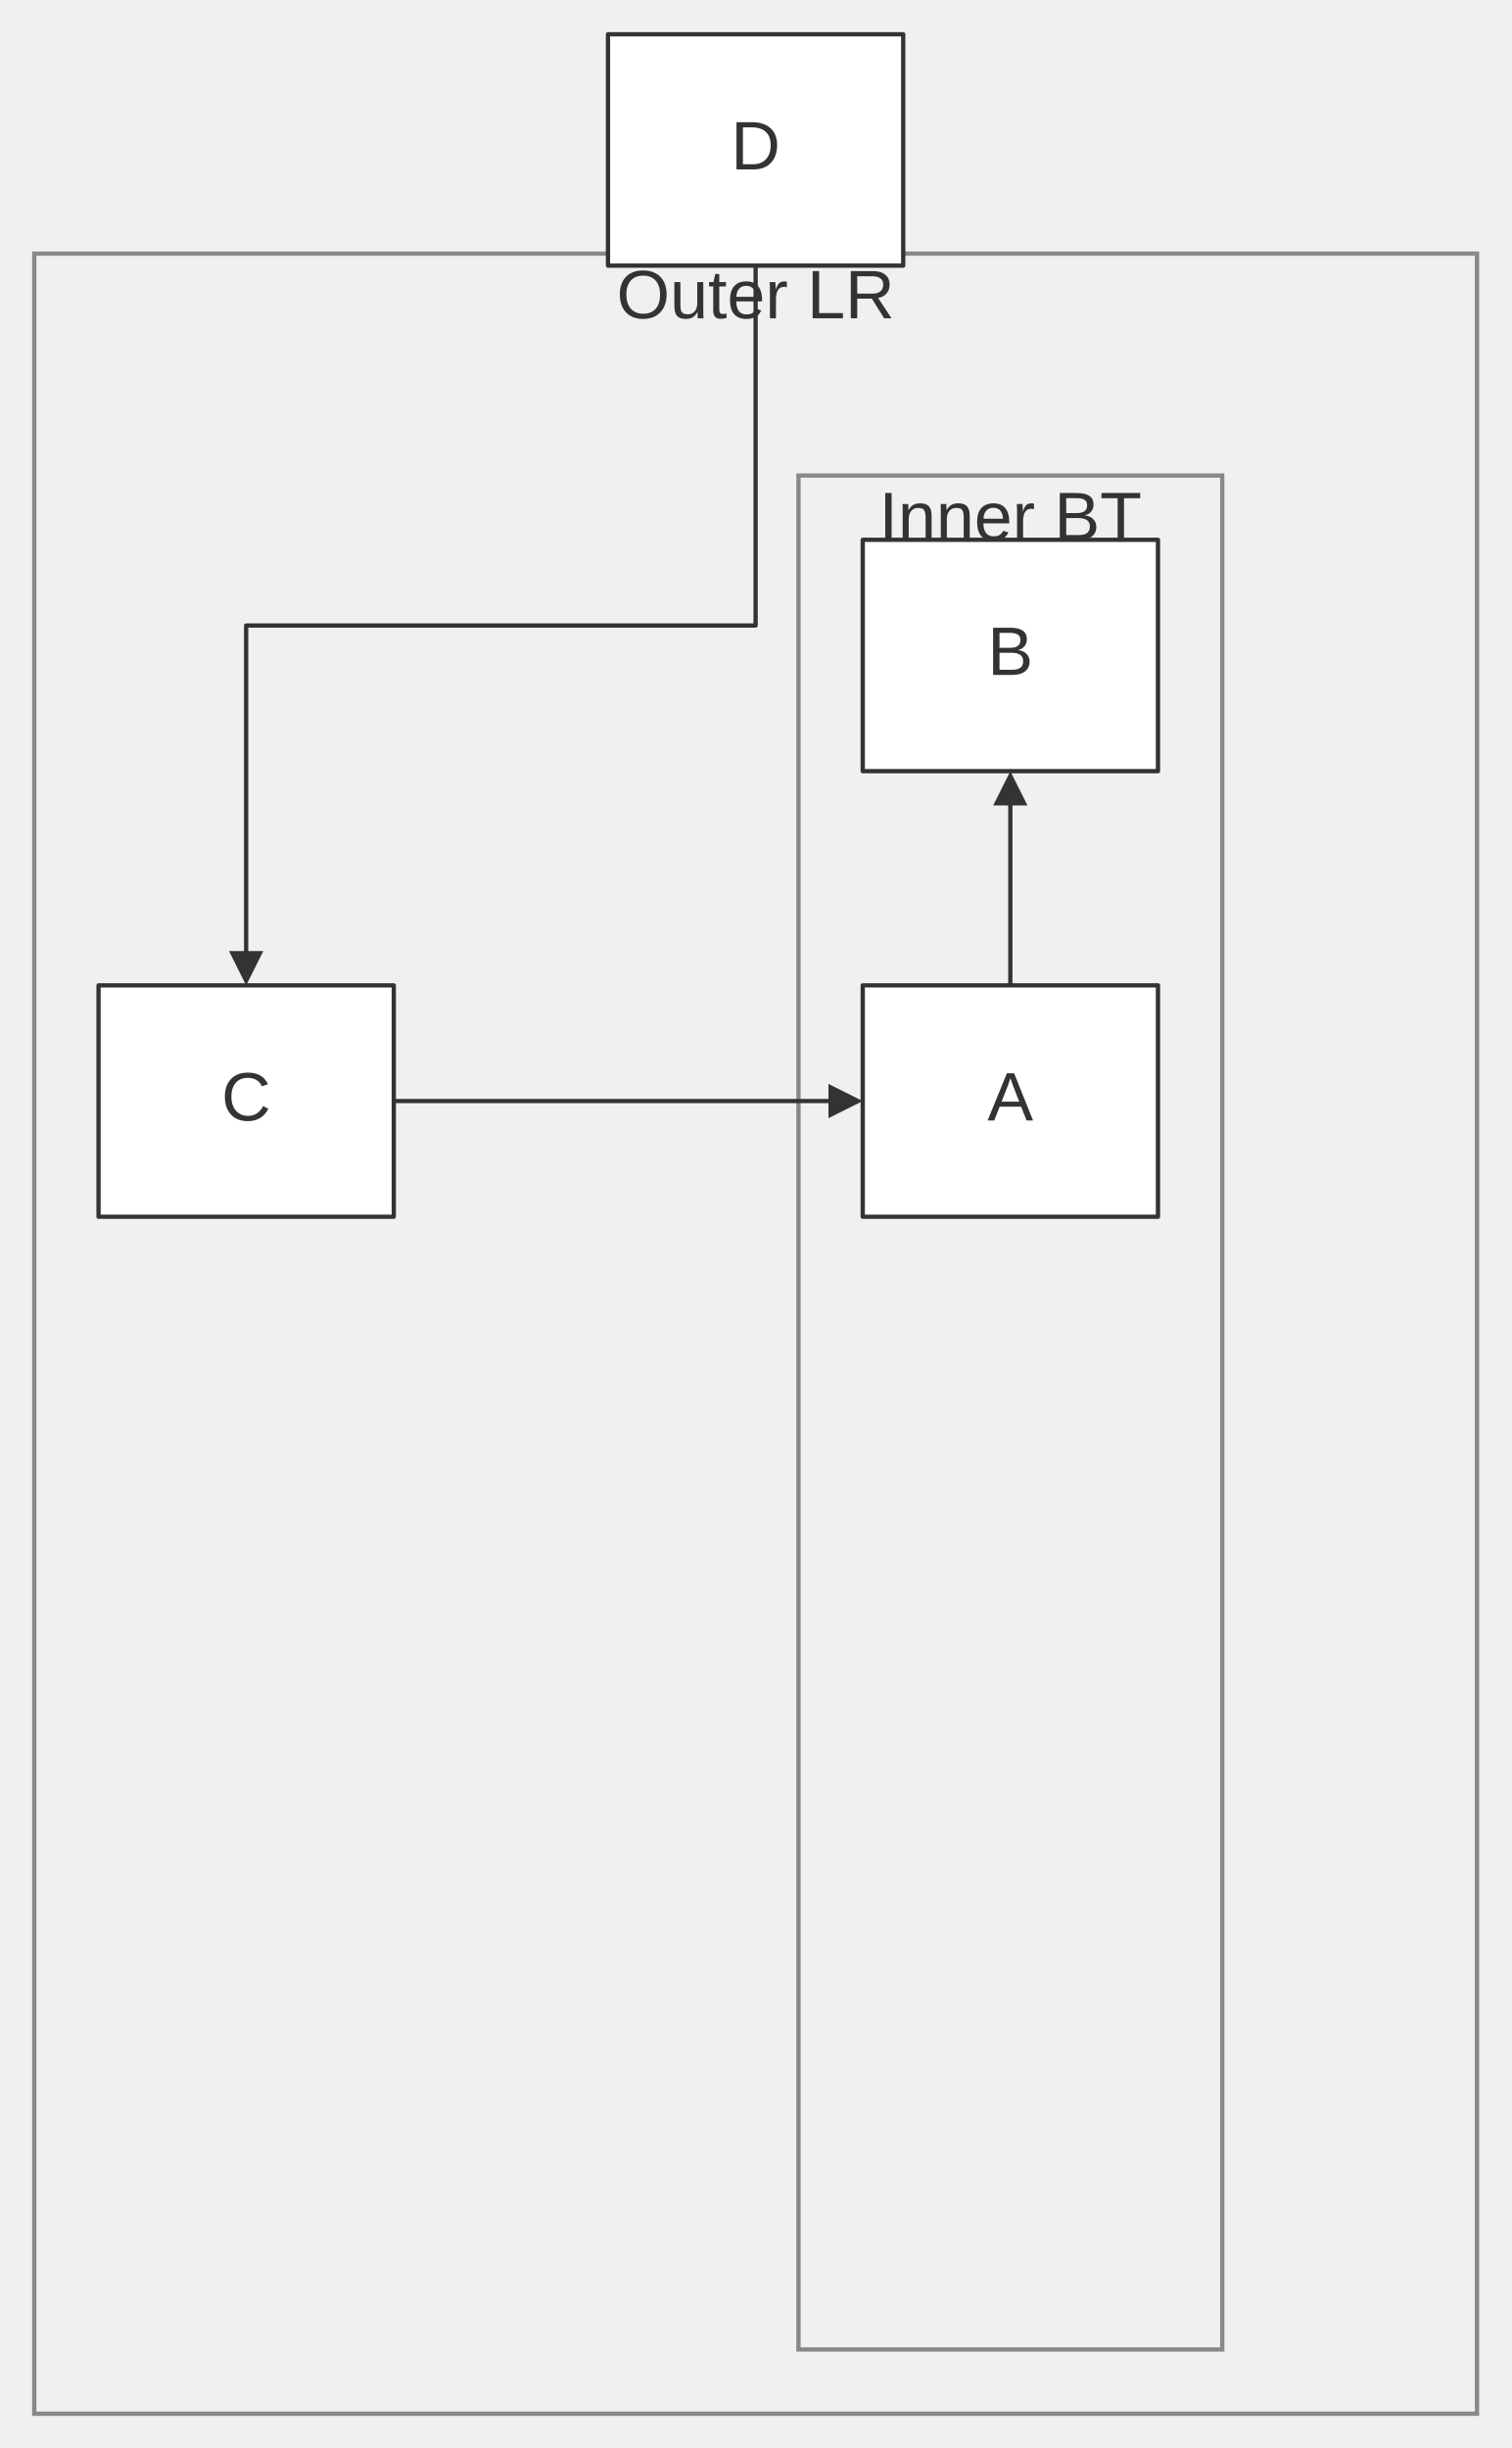
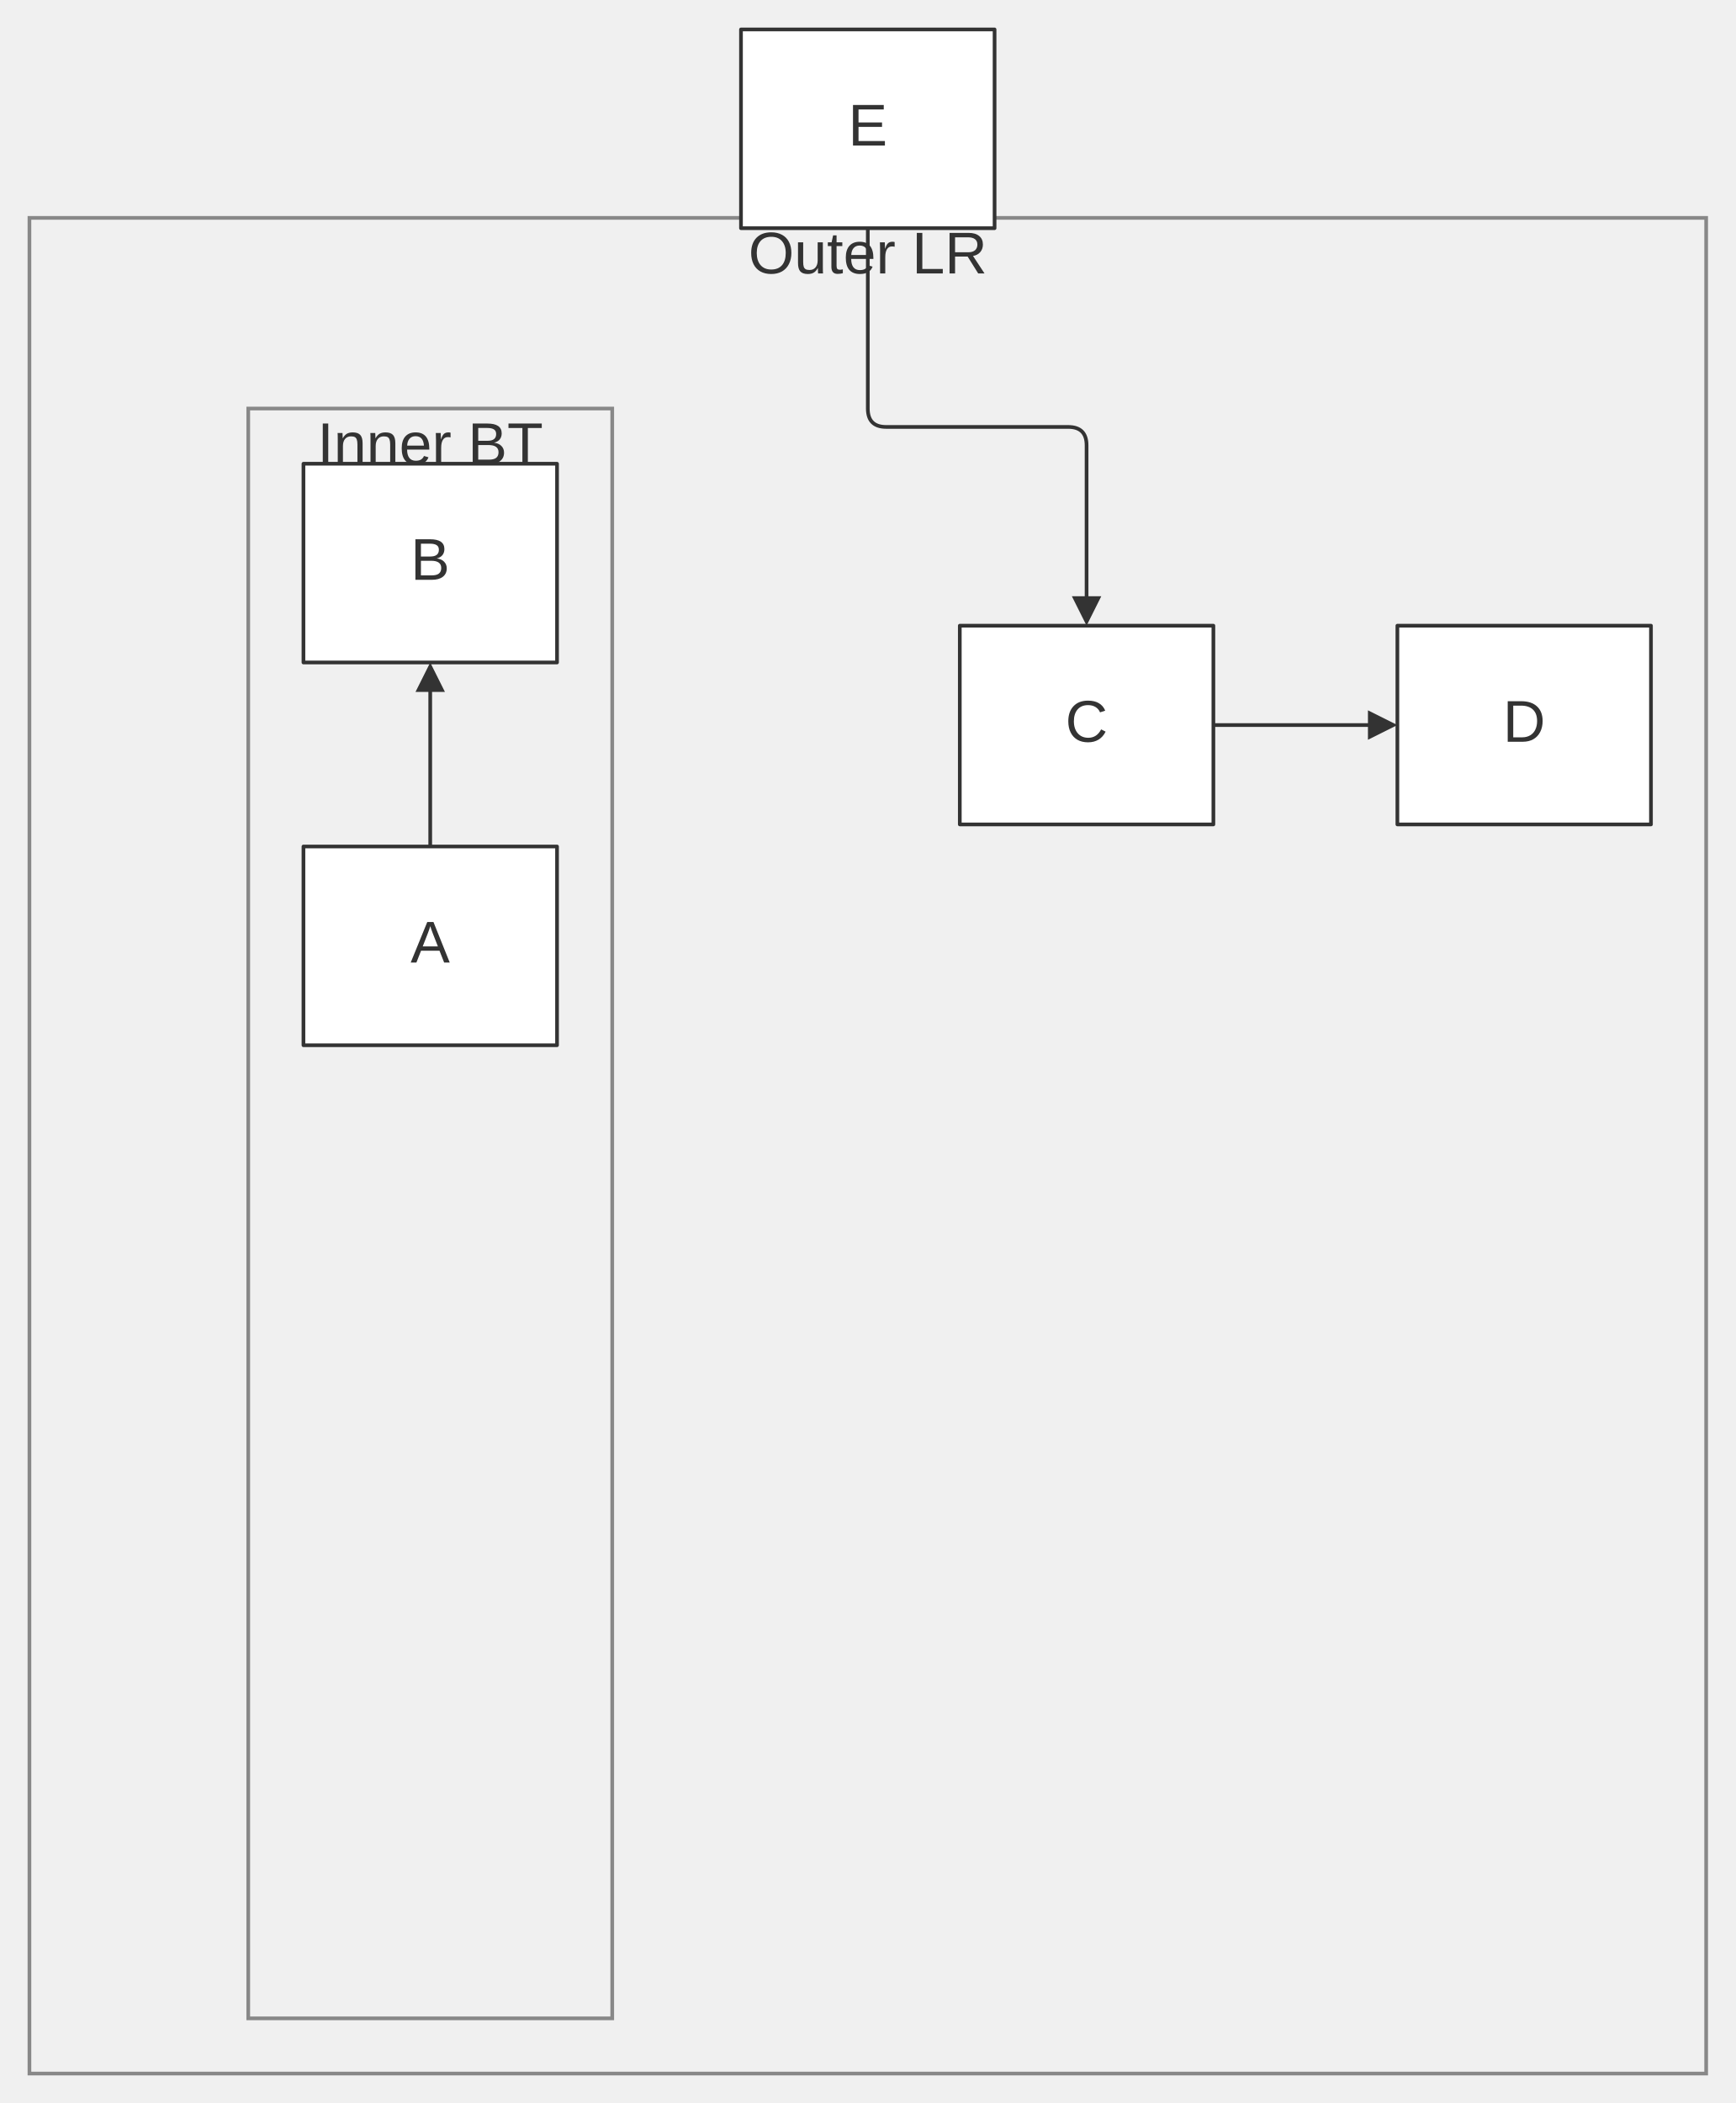
- <svg xmlns="http://www.w3.org/2000/svg" width="100%" viewBox="0 0 352.73 571.40" style="max-width: 352.73px; background-color: transparent;" font-family="&quot;trebuchet ms&quot;, verdana, arial, sans-serif" font-size="16.00">
+ <svg xmlns="http://www.w3.org/2000/svg" width="100%" viewBox="0 0 471.64 571.40" style="max-width: 471.64px; background-color: transparent;" font-family="&quot;trebuchet ms&quot;, verdana, arial, sans-serif" font-size="16.00">
  <defs>
    <marker id="arrowhead" viewBox="0 0 10.00 10.00" refX="5.00" refY="5.00" markerWidth="8.00" markerHeight="8.00" orient="auto-start-reverse" markerUnits="userSpaceOnUse">
      <path d="M 0 0 L 10.00 5.00 L 0 10.00 z" fill="#333" />
    </marker>
    <marker id="crosshead" viewBox="0 0 11.00 11.00" refX="12.00" refY="5.20" markerWidth="11.00" markerHeight="11.00" orient="auto-start-reverse" markerUnits="userSpaceOnUse">
      <path d="M 1,1 l 9,9 M 10,1 l -9,9" stroke="#333" stroke-width="2" />
    </marker>
    <marker id="circlehead" viewBox="0 0 10.00 10.00" refX="11.00" refY="5.00" markerWidth="11.00" markerHeight="11.00" orient="auto-start-reverse" markerUnits="userSpaceOnUse">
      <circle cx="5" cy="5" r="5" stroke="#333" stroke-width="1" fill="#333" />
    </marker>
    <marker id="open-arrowhead" viewBox="0 0 10.00 10.00" refX="5.00" refY="5.00" markerWidth="8.00" markerHeight="8.00" orient="auto-start-reverse" markerUnits="userSpaceOnUse">
      <polygon points="0,0 10.00,5.00 0,10.00" fill="white" stroke="#333" stroke-width="1" />
    </marker>
    <marker id="diamondhead" viewBox="0 0 12.00 12.00" refX="6.00" refY="6.00" markerWidth="12.00" markerHeight="12.00" orient="auto-start-reverse" markerUnits="userSpaceOnUse">
      <polygon points="0,6.00 6.00,0 12.00,6.00 6.00,12.00" fill="#333" />
    </marker>
    <marker id="open-diamondhead" viewBox="0 0 12.00 12.00" refX="6.00" refY="6.00" markerWidth="12.00" markerHeight="12.00" orient="auto-start-reverse" markerUnits="userSpaceOnUse">
      <polygon points="0,6.00 6.00,0 12.00,6.00 6.00,12.00" fill="white" stroke="#333" stroke-width="1" />
    </marker>
  </defs>
-   <g transform="translate(29.45,0.00)">
+   <g transform="translate(88.91,0.00)">
    <g class="clusters">
-       <rect class="subgraph" x="-21.45" y="59.20" width="336.73" height="504.20" fill="none" stroke="#888" stroke-width="1.00" />
+       <rect class="subgraph" x="-80.91" y="59.20" width="455.64" height="504.20" fill="none" stroke="#888" stroke-width="1.00" />
      <text x="146.91" y="63.20" text-anchor="middle" dominant-baseline="hanging" fill="#333">Outer LR</text>
-       <rect class="subgraph" x="156.91" y="111.00" width="98.91" height="437.40" fill="none" stroke="#888" stroke-width="1.00" />
-       <text x="206.36" y="115.00" text-anchor="middle" dominant-baseline="hanging" fill="#333">Inner BT</text>
+       <rect class="subgraph" x="-21.45" y="111.00" width="98.91" height="437.40" fill="none" stroke="#888" stroke-width="1.00" />
+       <text x="28.00" y="115.00" text-anchor="middle" dominant-baseline="hanging" fill="#333">Inner BT</text>
    </g>
    <g class="edgePaths">
-       <path d="M206.36,230.00 L206.36,184.00" stroke="#333" stroke-width="1.00" fill="none" stroke-linecap="round" stroke-linejoin="round" marker-end="url(#arrowhead)" />
-       <path d="M62.45,257.00 L167.91,257.00" stroke="#333" stroke-width="1.00" fill="none" stroke-linecap="round" stroke-linejoin="round" marker-end="url(#arrowhead)" />
-       <path d="M146.91,62.00 L146.91,146.00 L28.00,146.00 L28.00,226.00" stroke="#333" stroke-width="1.00" fill="none" stroke-linecap="round" stroke-linejoin="round" marker-end="url(#arrowhead)" />
+       <path d="M28.00,230.00 L28.00,184.00" stroke="#333" stroke-width="1.00" fill="none" stroke-linecap="round" stroke-linejoin="round" marker-end="url(#arrowhead)" />
+       <path d="M240.82,197.00 L286.82,197.00" stroke="#333" stroke-width="1.00" fill="none" stroke-linecap="round" stroke-linejoin="round" marker-end="url(#arrowhead)" />
+       <path d="M146.91,62.00 L146.91,111.00 Q146.91,116.00 151.91,116.00 L201.36,116.00 Q206.36,116.00 206.36,121.00 L206.36,166.00" stroke="#333" stroke-width="1.00" fill="none" stroke-linecap="round" stroke-linejoin="round" marker-end="url(#arrowhead)" />
    </g>
    <g class="edgeLabels">
    </g>
    <g class="nodes">
-       <rect x="171.91" y="230.00" width="68.91" height="54.00" fill="white" stroke="#333" stroke-width="1.00" stroke-linejoin="round" />
-       <text x="206.36" y="257.00" text-anchor="middle" dominant-baseline="middle" fill="#333">A</text>
-       <rect x="171.91" y="126.00" width="68.91" height="54.00" fill="white" stroke="#333" stroke-width="1.00" stroke-linejoin="round" />
-       <text x="206.36" y="153.00" text-anchor="middle" dominant-baseline="middle" fill="#333">B</text>
      <rect x="-6.45" y="230.00" width="68.91" height="54.00" fill="white" stroke="#333" stroke-width="1.00" stroke-linejoin="round" />
-       <text x="28.00" y="257.00" text-anchor="middle" dominant-baseline="middle" fill="#333">C</text>
+       <text x="28.00" y="257.00" text-anchor="middle" dominant-baseline="middle" fill="#333">A</text>
+       <rect x="-6.45" y="126.00" width="68.91" height="54.00" fill="white" stroke="#333" stroke-width="1.00" stroke-linejoin="round" />
+       <text x="28.00" y="153.00" text-anchor="middle" dominant-baseline="middle" fill="#333">B</text>
+       <rect x="171.91" y="170.00" width="68.91" height="54.00" fill="white" stroke="#333" stroke-width="1.00" stroke-linejoin="round" />
+       <text x="206.36" y="197.00" text-anchor="middle" dominant-baseline="middle" fill="#333">C</text>
+       <rect x="290.82" y="170.00" width="68.91" height="54.00" fill="white" stroke="#333" stroke-width="1.00" stroke-linejoin="round" />
+       <text x="325.27" y="197.00" text-anchor="middle" dominant-baseline="middle" fill="#333">D</text>
      <rect x="112.45" y="8.00" width="68.91" height="54.00" fill="white" stroke="#333" stroke-width="1.00" stroke-linejoin="round" />
-       <text x="146.91" y="35.00" text-anchor="middle" dominant-baseline="middle" fill="#333">D</text>
+       <text x="146.91" y="35.00" text-anchor="middle" dominant-baseline="middle" fill="#333">E</text>
    </g>
  </g>
</svg>
